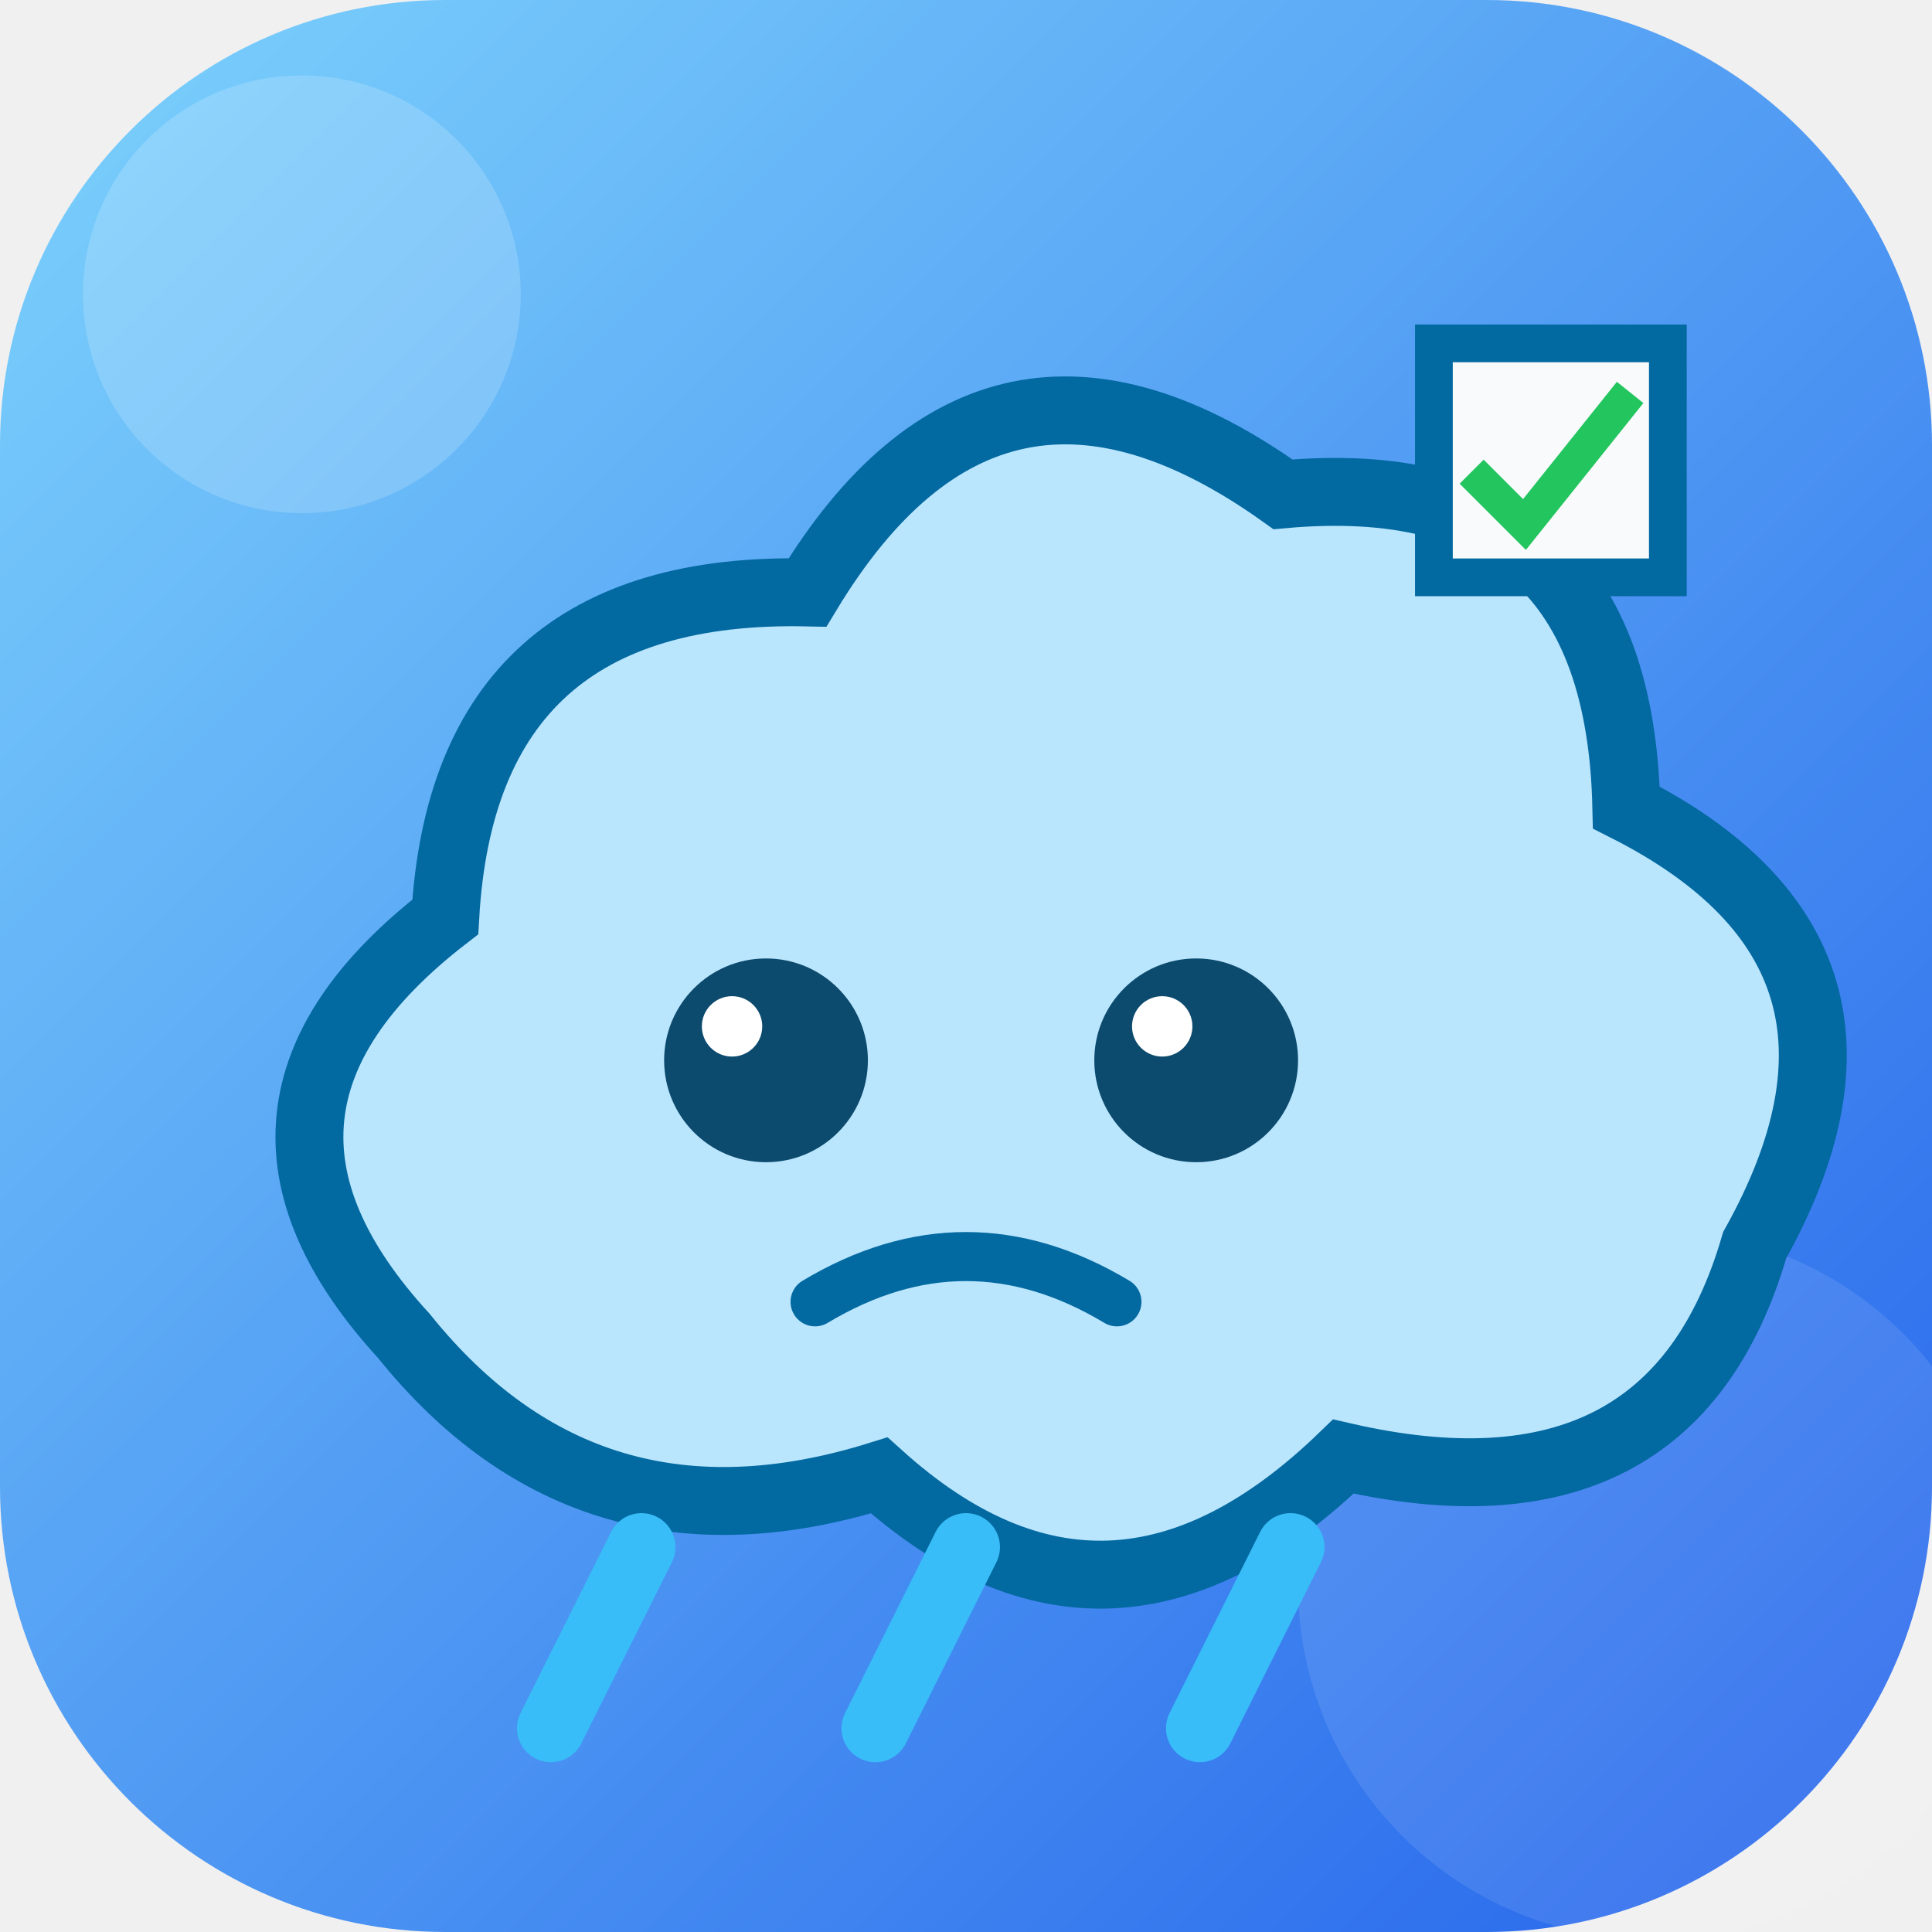
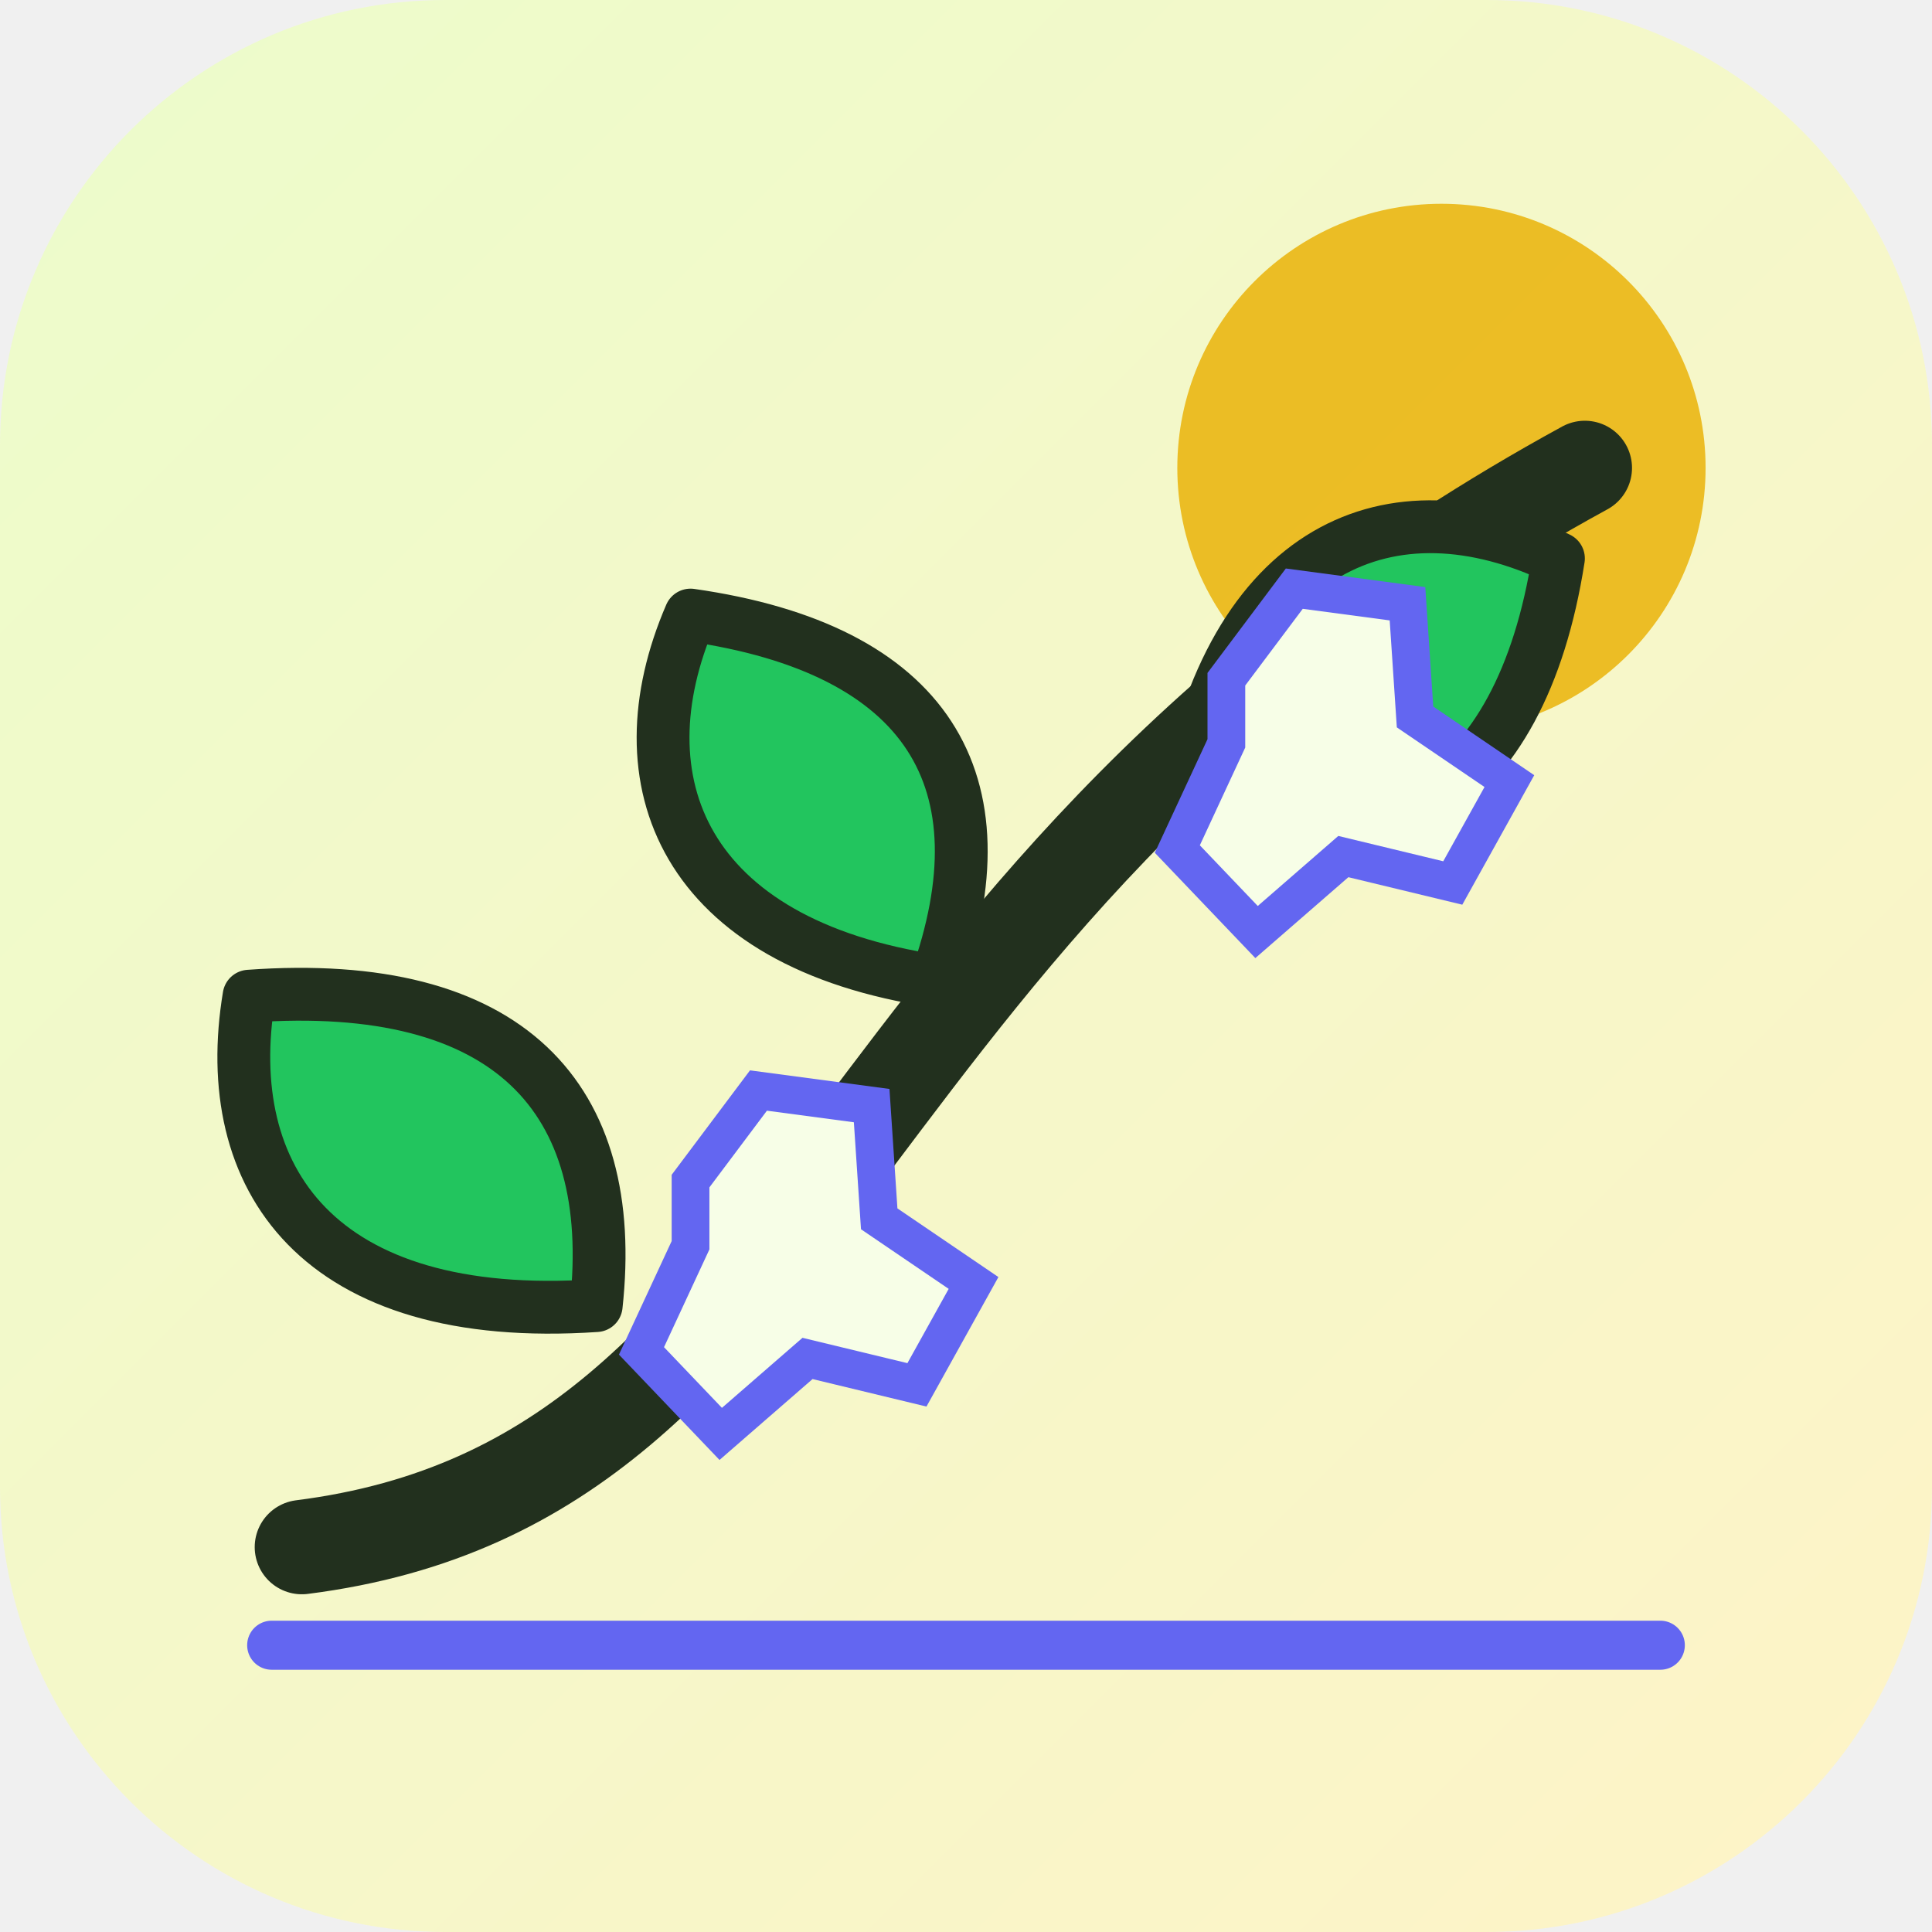
- <svg xmlns="http://www.w3.org/2000/svg" viewBox="0 0 512 512" role="img">
+ <svg xmlns="http://www.w3.org/2000/svg" viewBox="0 0 512 512">
  <defs>
-     <linearGradient id="bg-20" x1="0" y1="0" x2="1" y2="1">
-       <stop stop-color="#7DD3FC" />
-       <stop offset="1" stop-color="#2563EB" />
+     <linearGradient id="bg" x2="1" y2="1">
+       <stop stop-color="#ECFCCB" />
+       <stop offset="1" stop-color="#FEF3C7" />
    </linearGradient>
  </defs>
-   <rect width="512" height="512" rx="118" fill="url(#bg-20)" />
-   <circle cx="80" cy="78" r="58" fill="#fff" opacity=".17" />
-   <circle cx="438" cy="420" r="94" fill="#fff" opacity=".1" />
-   <path d="M107 354q-55-60 11-111 5-88 96-86 49-81 126-26 89-8 91 83 77 39 34 116-22 76-109 56-62 60-123 5-77 24-126-37z" fill="#BAE6FD" stroke="#0369A1" stroke-width="18" />
-   <circle cx="203" cy="281" r="27" fill="#0C4A6E" />
-   <circle cx="317" cy="281" r="27" fill="#0C4A6E" />
-   <circle cx="194" cy="272" r="8" fill="#fff" />
-   <circle cx="308" cy="272" r="8" fill="#fff" />
-   <path d="M216 345q40-24 80 0" fill="none" stroke="#0369A1" stroke-width="13" stroke-linecap="round" />
-   <path d="M170 410l-24 48M256 410l-24 48M342 410l-24 48" stroke="#38BDF8" stroke-width="18" stroke-linecap="round" />
-   <path d="M380 91h62v62h-62z" fill="#F8FAFC" stroke="#0369A1" stroke-width="10" />
-   <path d="m390 125 14 14 28-35" fill="none" stroke="#22C55E" stroke-width="9" />
+   <rect width="512" height="512" rx="118" fill="url(#bg)" />
+   <circle cx="382" cy="124" r="70" fill="#EAB308" opacity=".85" />
+   <path d="M80 410c142-18 135-174 340-286" fill="none" stroke="#22301E" stroke-width="25" stroke-linecap="round" />
+   <path d="M158 346c-74 5-100-34-92-82 69-5 98 27 92 82zM248 260c-67-10-84-53-65-97 63 9 84 44 65 97zM314 214c12-70 55-87 99-66-10 64-48 85-99 66z" fill="#22C55E" stroke="#22301E" stroke-width="14" stroke-linejoin="round" />
+   <g fill="#F7FEE7" stroke="#6366F1" stroke-width="10">
+     <path d="m183 313 18-24 30 4 2 30 25 17-15 27-29-7-23 20-21-22 13-28z" />
+     <path d="m325 180 18-24 30 4 2 30 25 17-15 27-29-7-23 20-21-22 13-28z" />
+   </g>
+   <path d="M72 436h368" stroke="#6366F1" stroke-width="13" stroke-linecap="round" />
</svg>
